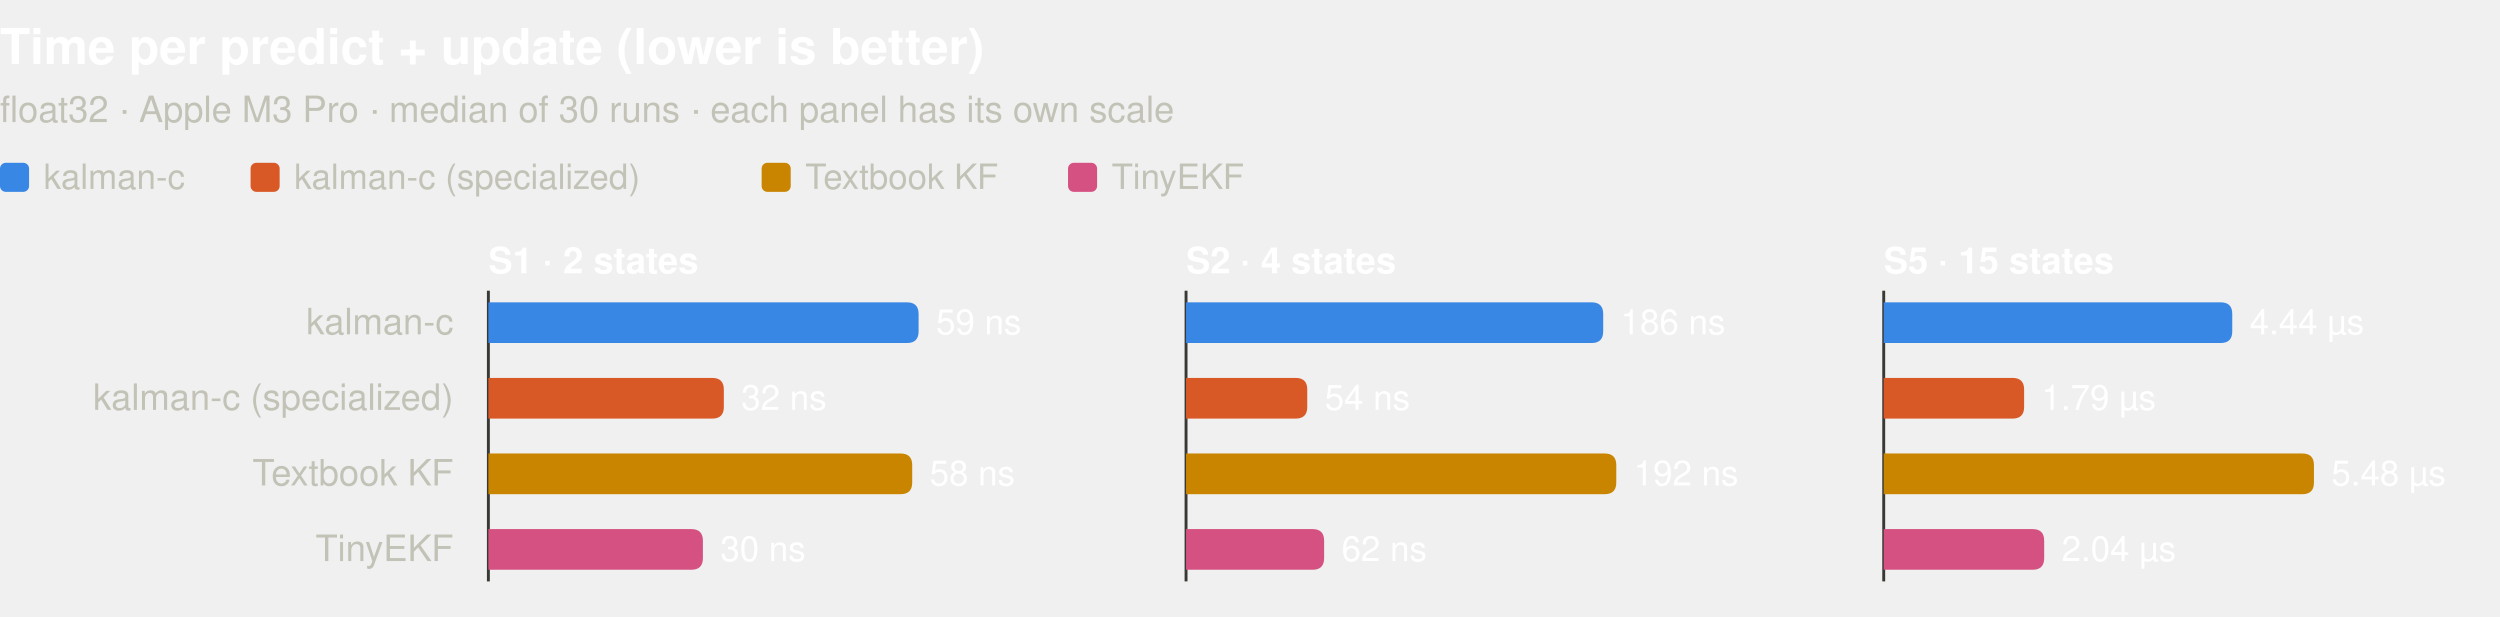
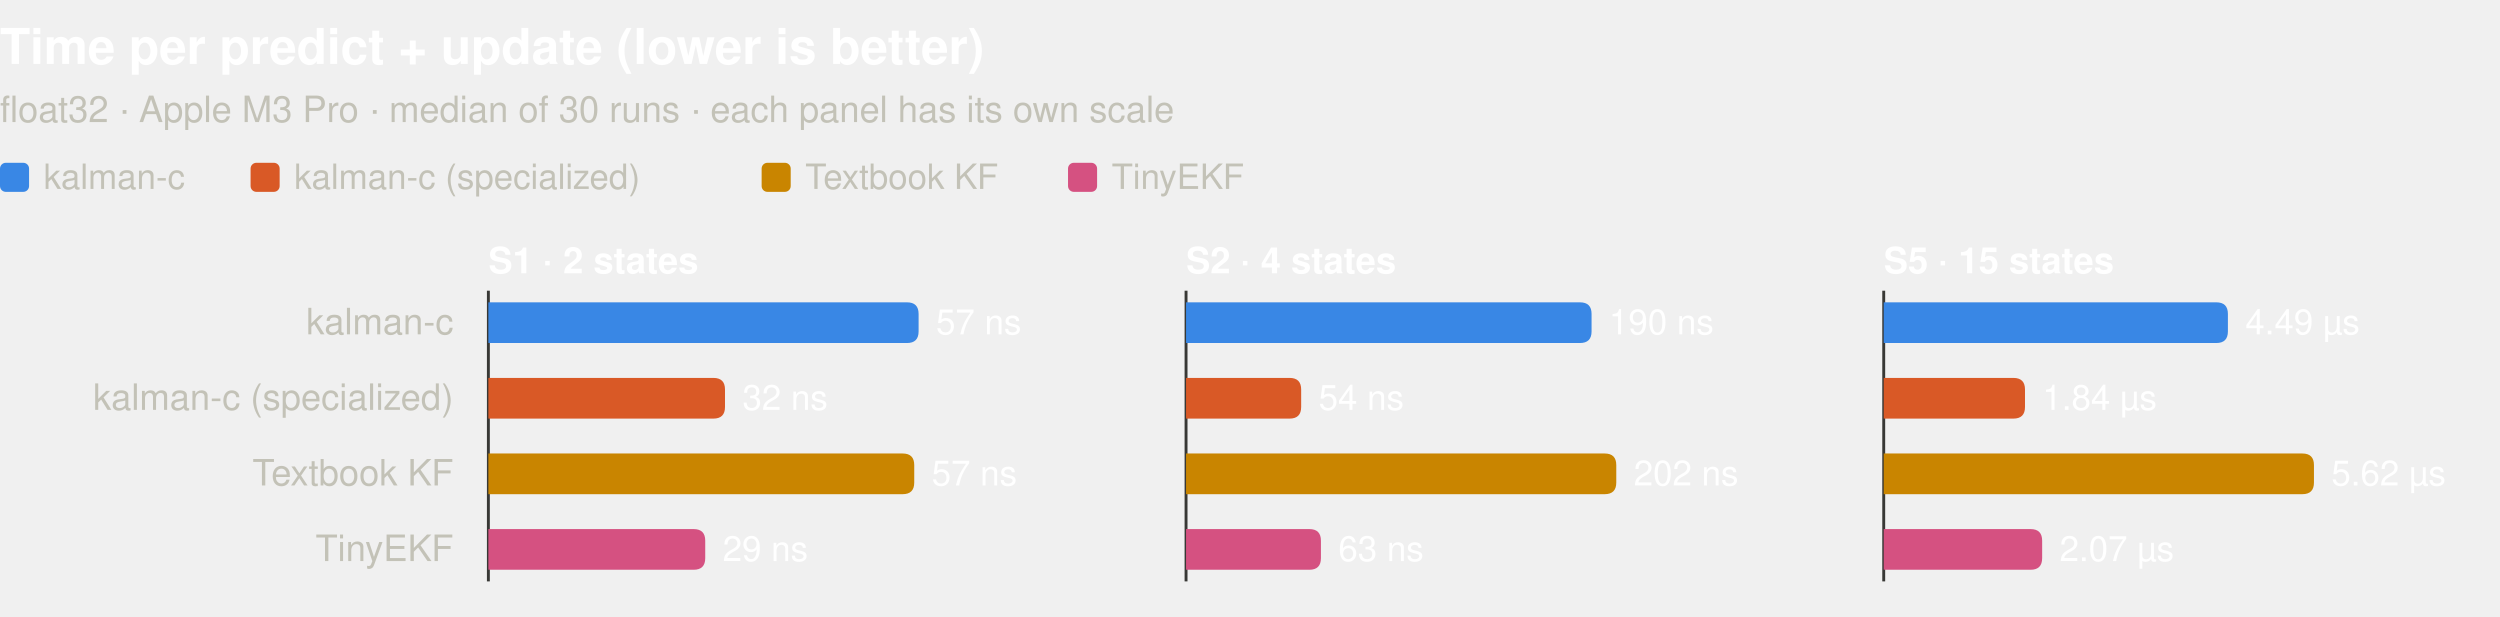
<svg xmlns="http://www.w3.org/2000/svg" width="860" height="212" viewBox="0 0 860 212" role="img" aria-label="Time per predict + update (lower is better)" font-family="system-ui, -apple-system, 'Segoe UI', Helvetica, Arial, sans-serif">
  <text x="0" y="22" font-size="17" font-weight="600" fill="#ffffff">Time per predict + update (lower is better)</text>
  <text x="0" y="42" font-size="12.5" fill="#c3c2b7">float32 · Apple M3 Pro · median of 30 runs · each panel has its own scale</text>
  <rect x="0" y="56" width="10" height="10" rx="2" fill="#3987e5" />
  <text x="15" y="65" font-size="12" fill="#c3c2b7">kalman-c</text>
  <rect x="86.2" y="56" width="10" height="10" rx="2" fill="#d95926" />
  <text x="101.2" y="65" font-size="12" fill="#c3c2b7">kalman-c (specialized)</text>
  <rect x="262.0" y="56" width="10" height="10" rx="2" fill="#c98500" />
  <text x="277.0" y="65" font-size="12" fill="#c3c2b7">Textbook KF</text>
  <rect x="367.4" y="56" width="10" height="10" rx="2" fill="#d55181" />
  <text x="382.4" y="65" font-size="12" fill="#c3c2b7">TinyEKF</text>
  <text x="156" y="115.0" font-size="12.5" text-anchor="end" fill="#c3c2b7">kalman-c</text>
  <text x="156" y="141.0" font-size="12.5" text-anchor="end" fill="#c3c2b7">kalman-c (specialized)</text>
  <text x="156" y="167.0" font-size="12.5" text-anchor="end" fill="#c3c2b7">Textbook KF</text>
  <text x="156" y="193.0" font-size="12.5" text-anchor="end" fill="#c3c2b7">TinyEKF</text>
  <text x="168.0" y="94" font-size="12.5" font-weight="600" fill="#ffffff">S1 · 2 states</text>
  <line x1="168.0" y1="100" x2="168.0" y2="200" stroke="#383835" stroke-width="1" />
  <path d="M168.0,104.0 H312.0 Q316.0,104.0 316.0,108.0 V114.0 Q316.0,118.0 312.0,118.0 H168.0 Z" fill="#3987e5" />
-   <text x="322.0" y="115.0" font-size="12" fill="#ffffff">59 ns</text>
-   <path d="M168.0,130.0 H245.0 Q249.0,130.0 249.0,134.0 V140.0 Q249.0,144.0 245.0,144.0 H168.0 Z" fill="#d95926" />
-   <text x="255.0" y="141.0" font-size="12" fill="#ffffff">32 ns</text>
-   <path d="M168.0,156.0 H309.8 Q313.8,156.0 313.8,160.0 V166.0 Q313.8,170.0 309.8,170.0 H168.0 Z" fill="#c98500" />
-   <text x="319.8" y="167.0" font-size="12" fill="#ffffff">58 ns</text>
-   <path d="M168.0,182.0 H237.8 Q241.8,182.0 241.8,186.0 V192.0 Q241.8,196.0 237.8,196.0 H168.0 Z" fill="#d55181" />
-   <text x="247.8" y="193.0" font-size="12" fill="#ffffff">30 ns</text>
+   <text x="322.0" y="115.0" font-size="12" fill="#ffffff">57 ns</text>
+   <path d="M168.0,130.0 H245.4 Q249.4,130.0 249.4,134.0 V140.0 Q249.4,144.0 245.4,144.0 H168.0 Z" fill="#d95926" />
+   <text x="255.4" y="141.0" font-size="12" fill="#ffffff">32 ns</text>
+   <path d="M168.0,156.0 H310.5 Q314.5,156.0 314.5,160.0 V166.0 Q314.5,170.0 310.5,170.0 H168.0 Z" fill="#c98500" />
+   <text x="320.5" y="167.0" font-size="12" fill="#ffffff">57 ns</text>
+   <path d="M168.0,182.0 H238.6 Q242.6,182.0 242.6,186.0 V192.0 Q242.6,196.0 238.6,196.0 H168.0 Z" fill="#d55181" />
+   <text x="248.6" y="193.0" font-size="12" fill="#ffffff">29 ns</text>
  <text x="408.0" y="94" font-size="12.5" font-weight="600" fill="#ffffff">S2 · 4 states</text>
  <line x1="408.0" y1="100" x2="408.0" y2="200" stroke="#383835" stroke-width="1" />
-   <path d="M408.0,104.0 H547.5 Q551.5,104.0 551.5,108.0 V114.0 Q551.5,118.0 547.5,118.0 H408.0 Z" fill="#3987e5" />
-   <text x="557.5" y="115.0" font-size="12" fill="#ffffff">186 ns</text>
-   <path d="M408.0,130.0 H445.7 Q449.7,130.0 449.7,134.0 V140.0 Q449.7,144.0 445.7,144.0 H408.0 Z" fill="#d95926" />
-   <text x="455.7" y="141.0" font-size="12" fill="#ffffff">54 ns</text>
+   <path d="M408.0,104.0 H543.5 Q547.5,104.0 547.5,108.0 V114.0 Q547.5,118.0 543.5,118.0 H408.0 Z" fill="#3987e5" />
+   <text x="553.5" y="115.0" font-size="12" fill="#ffffff">190 ns</text>
+   <path d="M408.0,130.0 H443.6 Q447.6,130.0 447.6,134.0 V140.0 Q447.6,144.0 443.6,144.0 H408.0 Z" fill="#d95926" />
+   <text x="453.6" y="141.0" font-size="12" fill="#ffffff">54 ns</text>
  <path d="M408.0,156.0 H552.0 Q556.0,156.0 556.0,160.0 V166.0 Q556.0,170.0 552.0,170.0 H408.0 Z" fill="#c98500" />
-   <text x="562.0" y="167.0" font-size="12" fill="#ffffff">192 ns</text>
-   <path d="M408.0,182.0 H451.5 Q455.5,182.0 455.5,186.0 V192.0 Q455.5,196.0 451.5,196.0 H408.0 Z" fill="#d55181" />
-   <text x="461.5" y="193.0" font-size="12" fill="#ffffff">62 ns</text>
+   <text x="562.0" y="167.0" font-size="12" fill="#ffffff">202 ns</text>
+   <path d="M408.0,182.0 H450.4 Q454.4,182.0 454.4,186.0 V192.0 Q454.4,196.0 450.4,196.0 H408.0 Z" fill="#d55181" />
+   <text x="460.4" y="193.0" font-size="12" fill="#ffffff">63 ns</text>
  <text x="648.0" y="94" font-size="12.5" font-weight="600" fill="#ffffff">S5 · 15 states</text>
  <line x1="648.0" y1="100" x2="648.0" y2="200" stroke="#383835" stroke-width="1" />
-   <path d="M648.0,104.0 H763.9 Q767.9,104.0 767.9,108.0 V114.0 Q767.9,118.0 763.9,118.0 H648.0 Z" fill="#3987e5" />
-   <text x="773.9" y="115.0" font-size="12" fill="#ffffff">4.44 µs</text>
-   <path d="M648.0,130.0 H692.3 Q696.3,130.0 696.3,134.0 V140.0 Q696.3,144.0 692.3,144.0 H648.0 Z" fill="#d95926" />
-   <text x="702.3" y="141.0" font-size="12" fill="#ffffff">1.79 µs</text>
+   <path d="M648.0,104.0 H762.4 Q766.4,104.0 766.4,108.0 V114.0 Q766.4,118.0 762.4,118.0 H648.0 Z" fill="#3987e5" />
+   <text x="772.4" y="115.0" font-size="12" fill="#ffffff">4.49 µs</text>
+   <path d="M648.0,130.0 H692.6 Q696.6,130.0 696.6,134.0 V140.0 Q696.6,144.0 692.6,144.0 H648.0 Z" fill="#d95926" />
+   <text x="702.6" y="141.0" font-size="12" fill="#ffffff">1.84 µs</text>
  <path d="M648.0,156.0 H792.0 Q796.0,156.0 796.0,160.0 V166.0 Q796.0,170.0 792.0,170.0 H648.0 Z" fill="#c98500" />
-   <text x="802.0" y="167.0" font-size="12" fill="#ffffff">5.48 µs</text>
-   <path d="M648.0,182.0 H699.2 Q703.2,182.0 703.2,186.0 V192.0 Q703.2,196.0 699.2,196.0 H648.0 Z" fill="#d55181" />
-   <text x="709.2" y="193.0" font-size="12" fill="#ffffff">2.04 µs</text>
+   <text x="802.0" y="167.0" font-size="12" fill="#ffffff">5.62 µs</text>
+   <path d="M648.0,182.0 H698.5 Q702.5,182.0 702.5,186.0 V192.0 Q702.5,196.0 698.5,196.0 H648.0 Z" fill="#d55181" />
+   <text x="708.5" y="193.0" font-size="12" fill="#ffffff">2.07 µs</text>
</svg>
